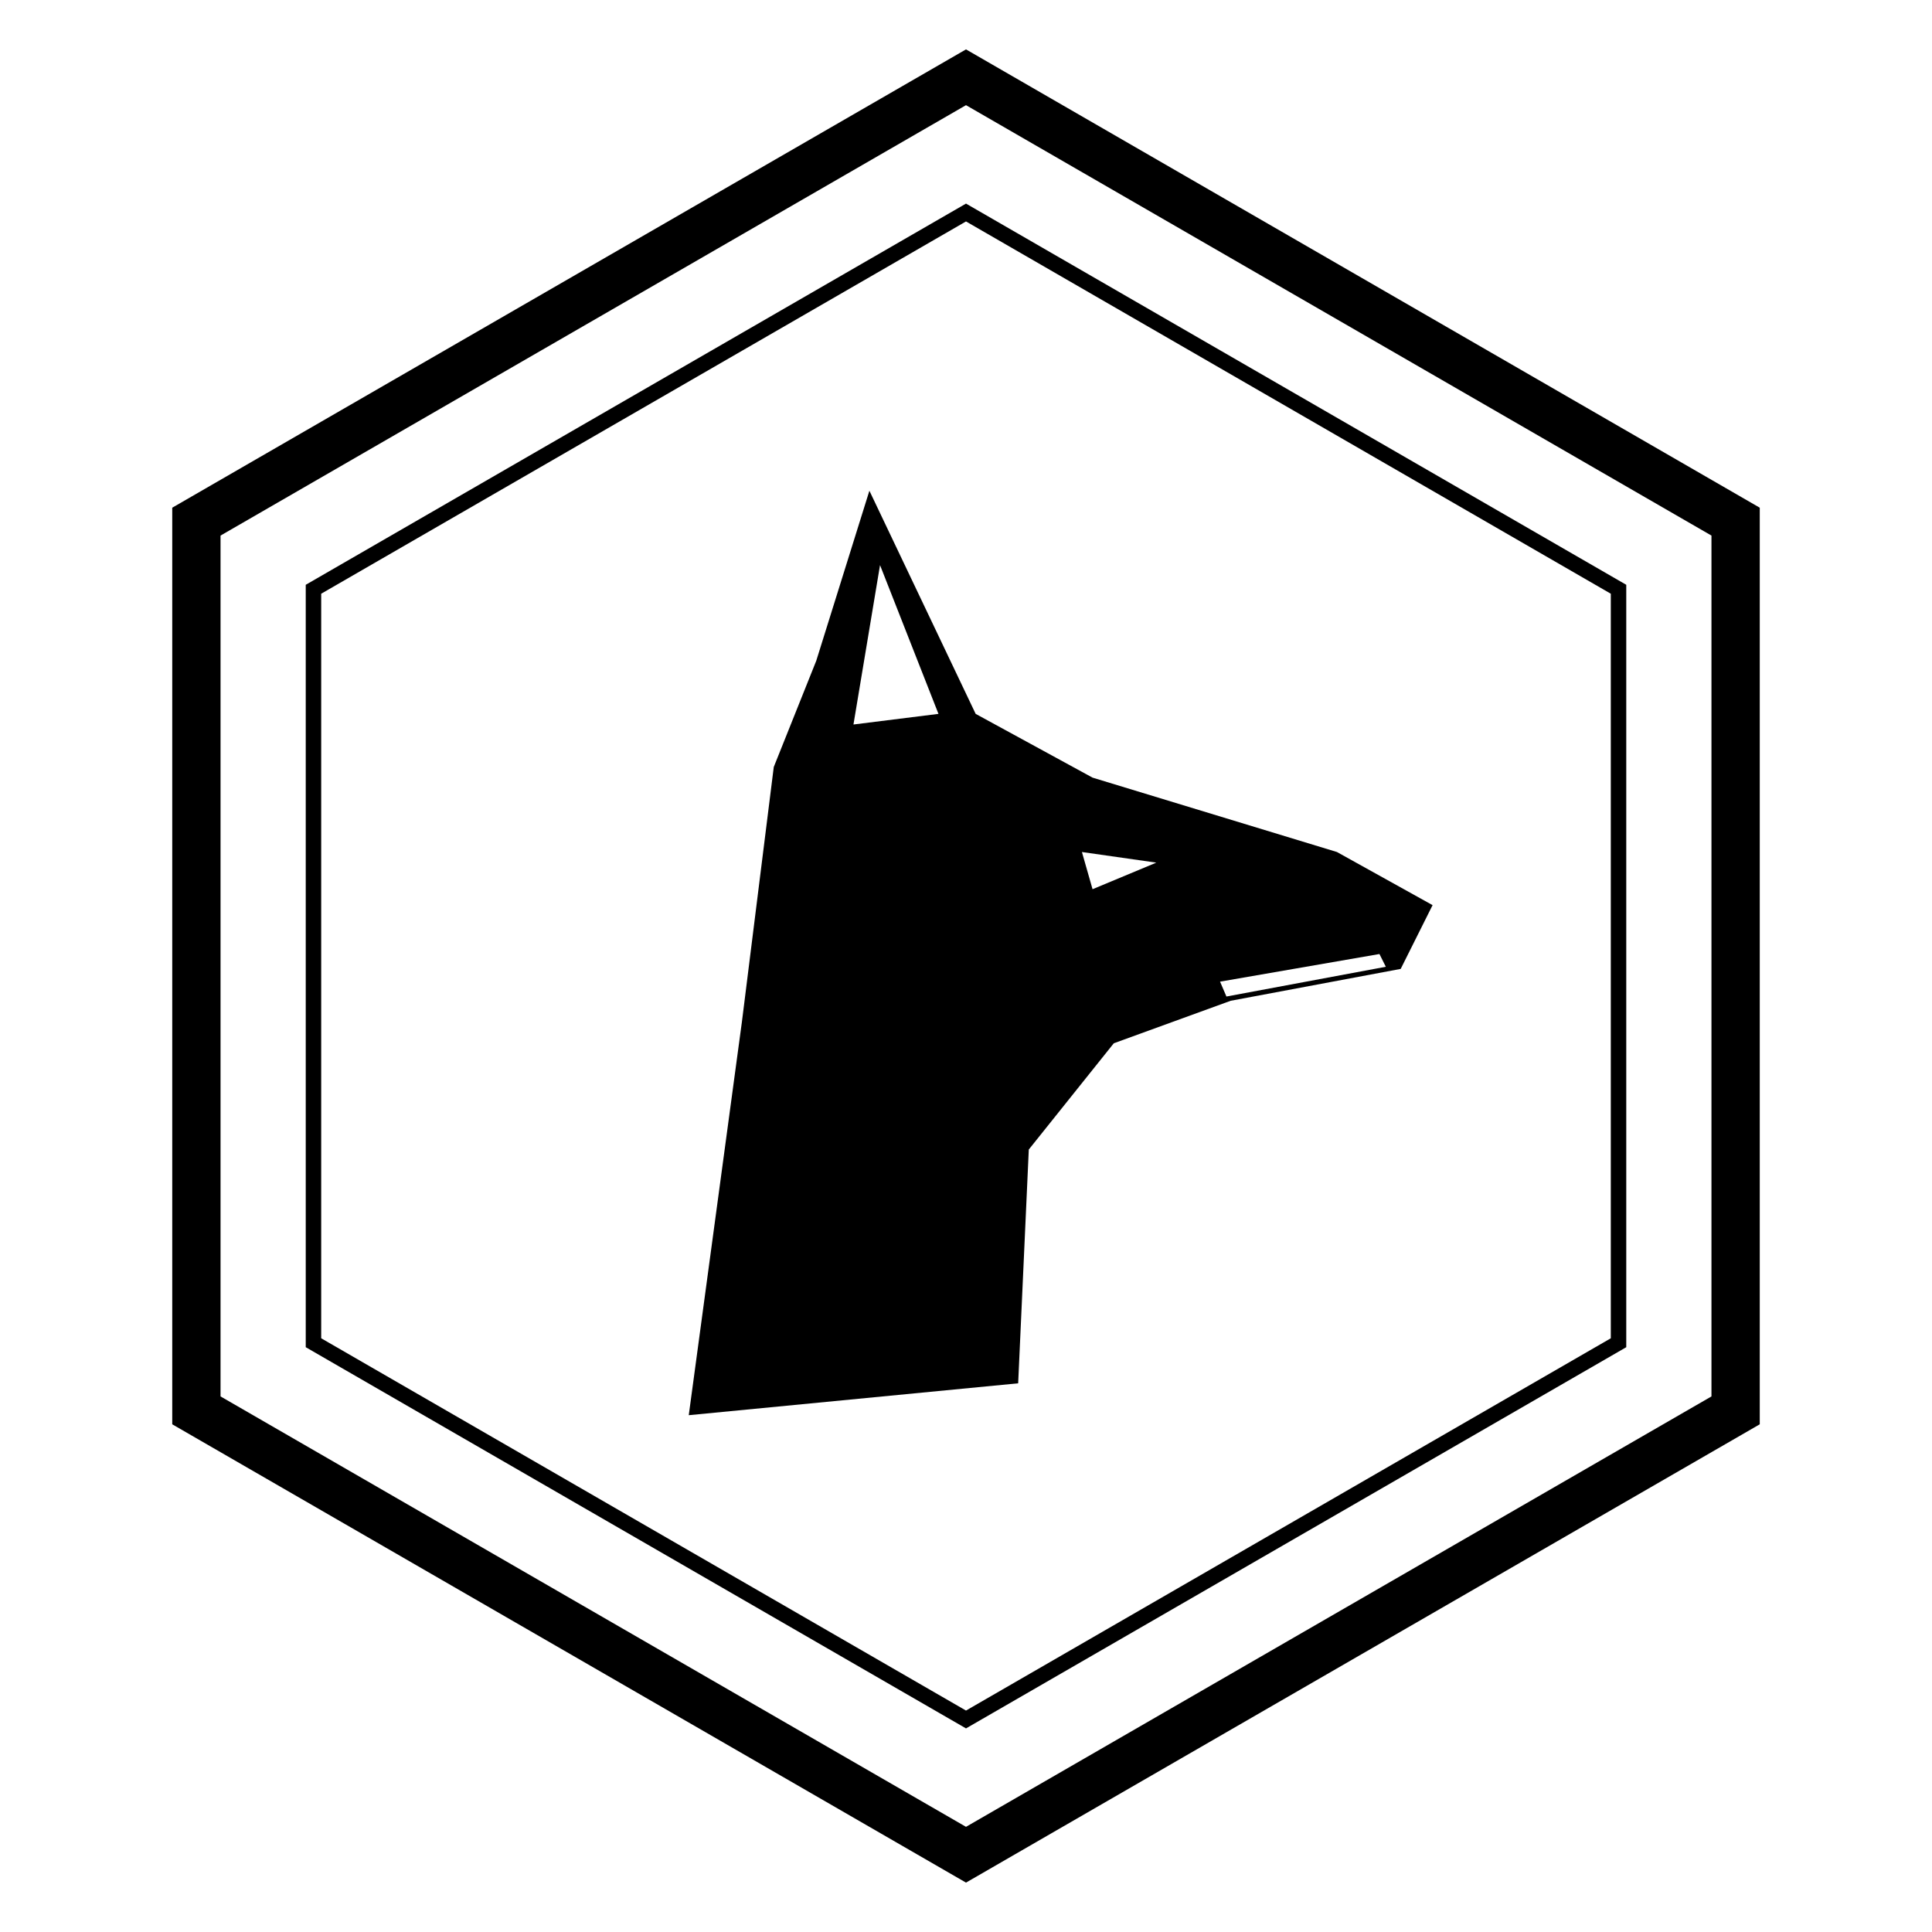
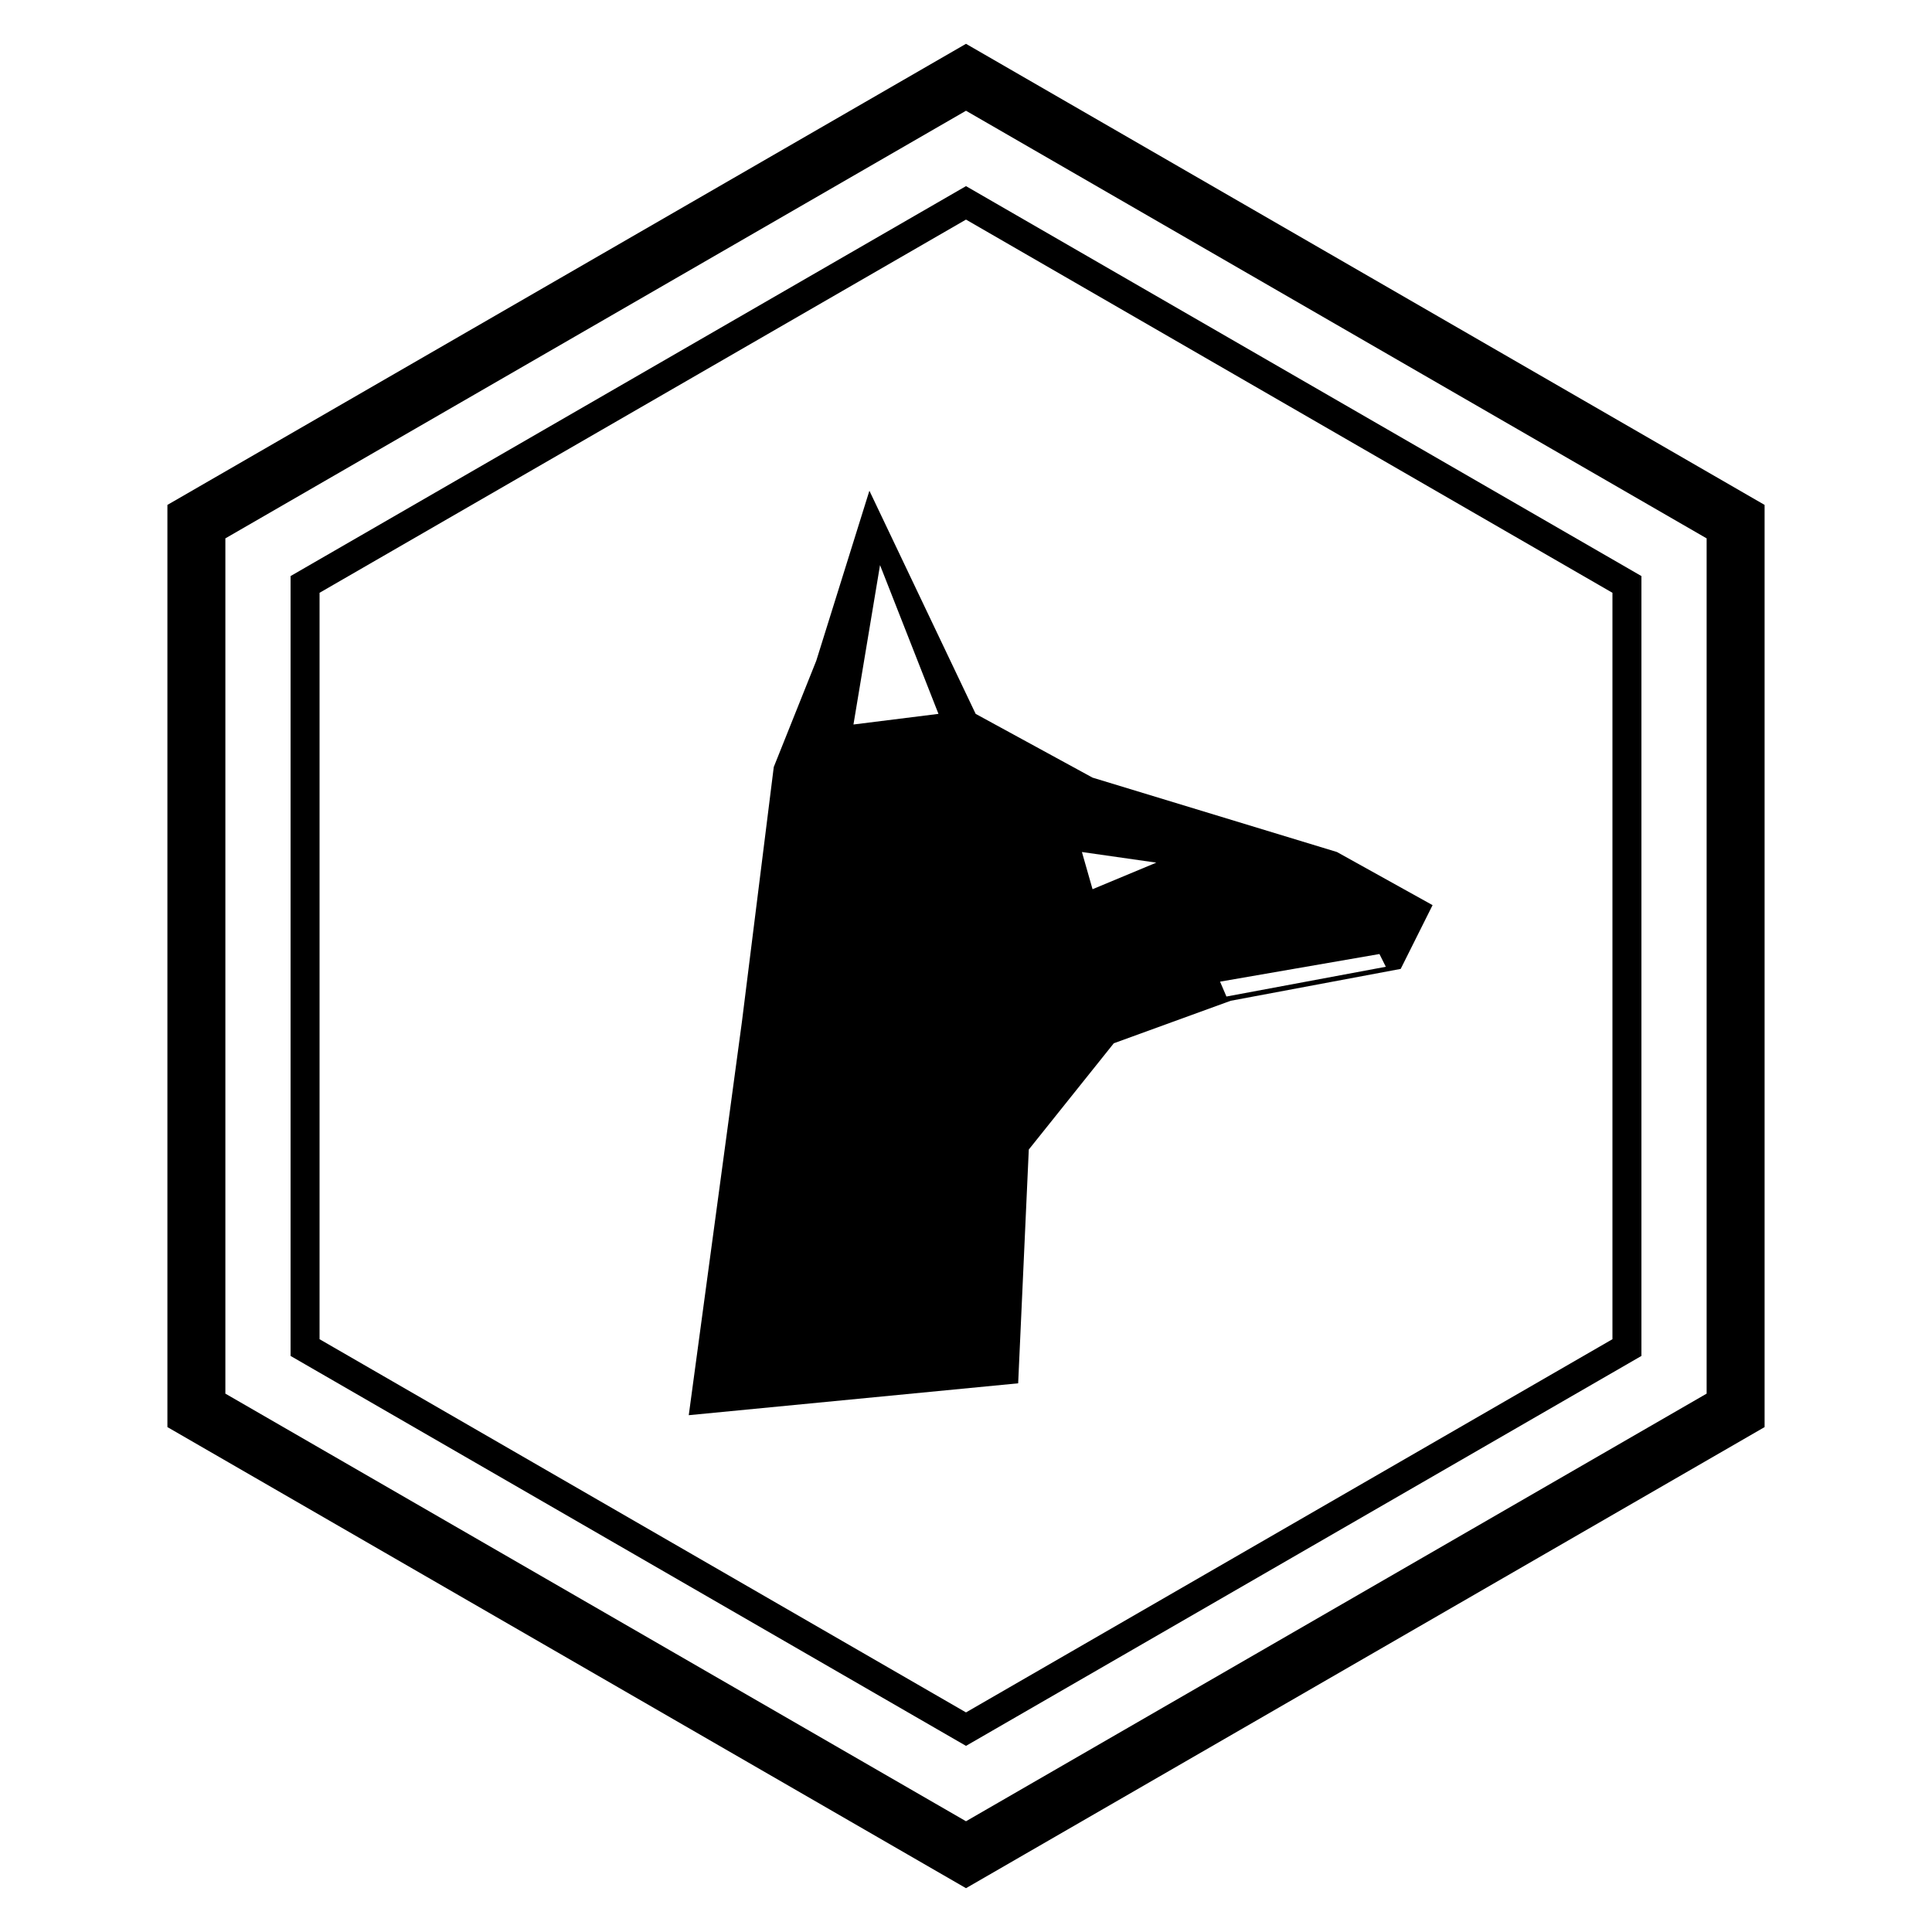
<svg xmlns="http://www.w3.org/2000/svg" viewBox="0 0 200 200" width="200" height="200" role="img" aria-label="Hound Protocol">
-   <polygon points="100.00,8.00 179.67,54.00 179.67,146.00 100.00,192.00 20.33,146.00 20.33,54.00" fill="none" stroke="currentColor" stroke-width="5" />
-   <polygon points="100.00,22.00 167.55,61.00 167.55,139.00 100.00,178.00 32.45,139.00 32.45,61.00" fill="none" stroke="currentColor" stroke-width="1.6" />
+   <polygon points="100.00,8.00 179.67,54.00 179.67,146.00 100.00,192.00 20.33,146.00 20.33,54.00" fill="none" stroke="currentColor" stroke-width="6" />
+   <polygon points="100.00,21.00 168.42,60.50 168.42,139.50 100.00,179.00 31.58,139.50 31.58,60.50" fill="none" stroke="currentColor" stroke-width="3" />
  <g transform="translate(46 42) scale(1.1)">
    <path d="M40 8 L50 29 L61 35 L84 42 L93 47 L90 53 L74 56 L63 60 L55 70 L54 92 L23 95 L28 58 L31 34 L35 24 Z M60 42 L67 43 L61 45.5 Z M41 15 L46.5 29 L38.5 30 Z M73 54.2 L88 51.6 L88.6 52.8 L73.6 55.6 Z" fill="currentColor" fill-rule="evenodd" />
  </g>
</svg>
